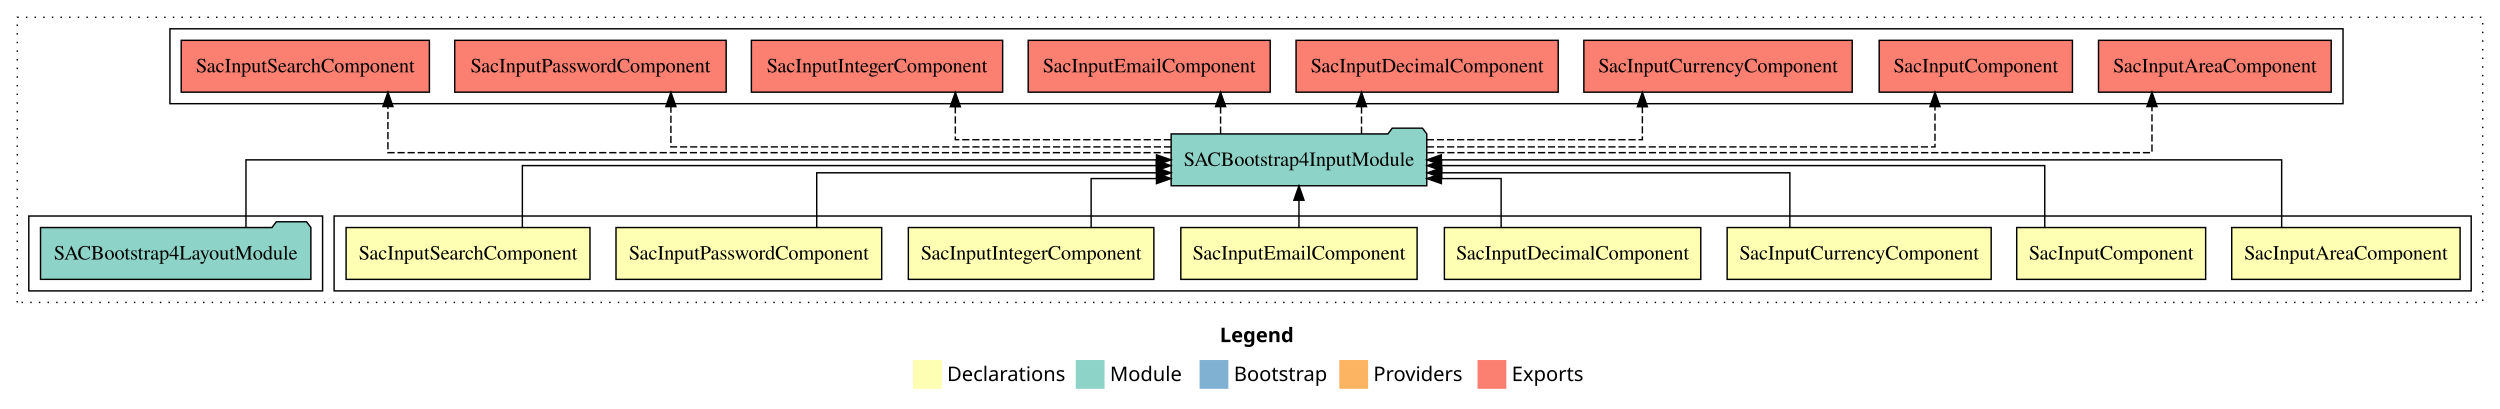
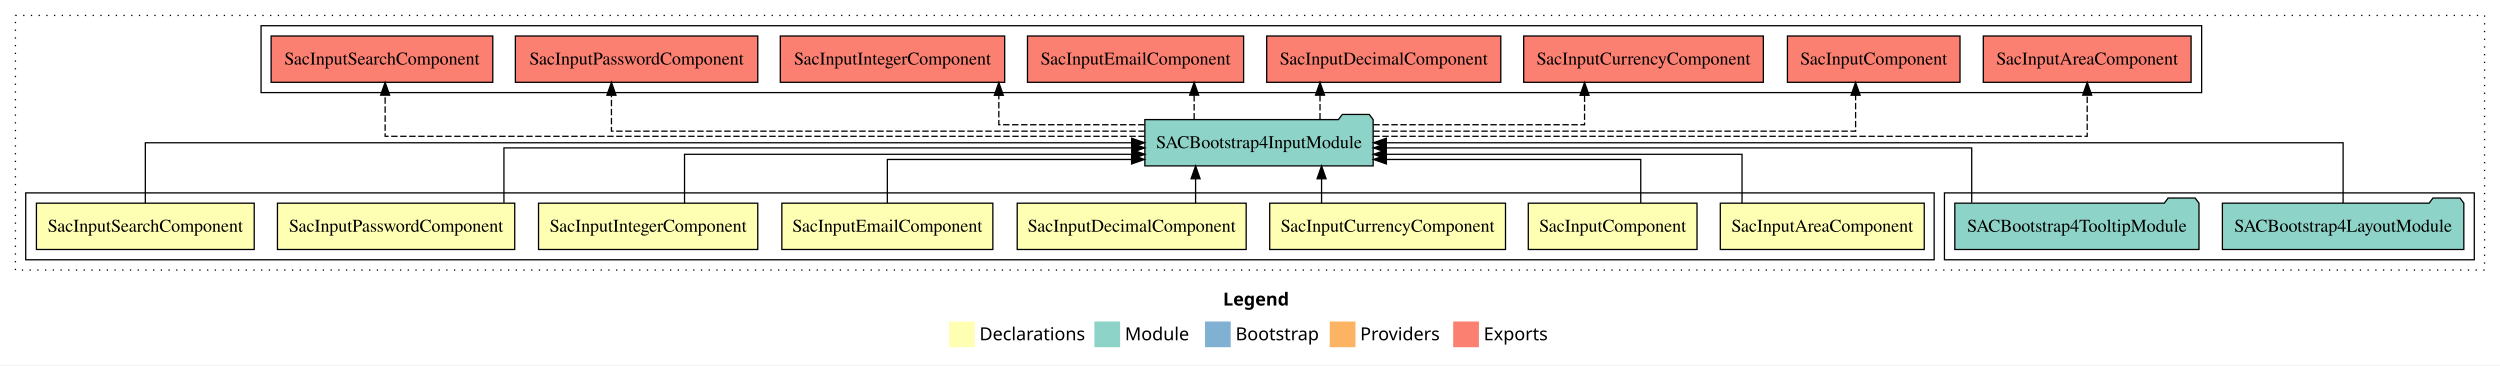
- <svg xmlns="http://www.w3.org/2000/svg" width="1736pt" height="284pt" viewBox="0.00 0.00 1736.00 284.00">
+ <svg xmlns="http://www.w3.org/2000/svg" width="1944pt" height="284pt" viewBox="0.00 0.00 1944.00 284.00">
  <g id="graph0" class="graph" transform="scale(1 1) rotate(0) translate(4 280)">
-     <polygon fill="white" stroke="transparent" points="-4,4 -4,-280 1732,-280 1732,4 -4,4" />
-     <text text-anchor="start" x="843.01" y="-42.4" font-family="Times-12" font-weight="bold" font-size="14.00">Legend</text>
-     <polygon fill="#ffffb3" stroke="transparent" points="630,-10 630,-30 650,-30 650,-10 630,-10" />
-     <text text-anchor="start" x="653.63" y="-15.4" font-family="Times-12" font-size="14.00">  Declarations</text>
-     <polygon fill="#8dd3c7" stroke="transparent" points="743,-10 743,-30 763,-30 763,-10 743,-10" />
-     <text text-anchor="start" x="766.73" y="-15.4" font-family="Times-12" font-size="14.00">  Module</text>
-     <polygon fill="#80b1d3" stroke="transparent" points="829,-10 829,-30 849,-30 849,-10 829,-10" />
-     <text text-anchor="start" x="852.78" y="-15.4" font-family="Times-12" font-size="14.00">  Bootstrap</text>
-     <polygon fill="#fdb462" stroke="transparent" points="926,-10 926,-30 946,-30 946,-10 926,-10" />
-     <text text-anchor="start" x="949.67" y="-15.4" font-family="Times-12" font-size="14.00">  Providers</text>
-     <polygon fill="#fb8072" stroke="transparent" points="1022,-10 1022,-30 1042,-30 1042,-10 1022,-10" />
-     <text text-anchor="start" x="1045.73" y="-15.4" font-family="Times-12" font-size="14.00">  Exports</text>
+     <polygon fill="white" stroke="transparent" points="-4,4 -4,-280 1940,-280 1940,4 -4,4" />
+     <text text-anchor="start" x="947.01" y="-42.4" font-family="Times-12" font-weight="bold" font-size="14.00">Legend</text>
+     <polygon fill="#ffffb3" stroke="transparent" points="734,-10 734,-30 754,-30 754,-10 734,-10" />
+     <text text-anchor="start" x="757.63" y="-15.4" font-family="Times-12" font-size="14.00">  Declarations</text>
+     <polygon fill="#8dd3c7" stroke="transparent" points="847,-10 847,-30 867,-30 867,-10 847,-10" />
+     <text text-anchor="start" x="870.73" y="-15.4" font-family="Times-12" font-size="14.00">  Module</text>
+     <polygon fill="#80b1d3" stroke="transparent" points="933,-10 933,-30 953,-30 953,-10 933,-10" />
+     <text text-anchor="start" x="956.78" y="-15.4" font-family="Times-12" font-size="14.00">  Bootstrap</text>
+     <polygon fill="#fdb462" stroke="transparent" points="1030,-10 1030,-30 1050,-30 1050,-10 1030,-10" />
+     <text text-anchor="start" x="1053.67" y="-15.4" font-family="Times-12" font-size="14.00">  Providers</text>
+     <polygon fill="#fb8072" stroke="transparent" points="1126,-10 1126,-30 1146,-30 1146,-10 1126,-10" />
+     <text text-anchor="start" x="1149.73" y="-15.4" font-family="Times-12" font-size="14.00">  Exports</text>
    <g id="clust1" class="cluster">
-       <polygon fill="none" stroke="black" stroke-dasharray="1,5" points="8,-70 8,-268 1720,-268 1720,-70 8,-70" />
+       <polygon fill="none" stroke="black" stroke-dasharray="1,5" points="8,-70 8,-268 1928,-268 1928,-70 8,-70" />
+     </g>
+     <g id="clust11" class="cluster">
+       <polygon fill="none" stroke="black" points="1508,-78 1508,-130 1920,-130 1920,-78 1508,-78" />
+     </g>
+     <g id="clust12" class="cluster">
+       <polygon fill="none" stroke="black" points="199,-208 199,-260 1708,-260 1708,-208 199,-208" />
    </g>
    <g id="clust2" class="cluster">
-       <polygon fill="none" stroke="black" points="228,-78 228,-130 1712,-130 1712,-78 228,-78" />
-     </g>
-     <g id="clust11" class="cluster">
-       <polygon fill="none" stroke="black" points="16,-78 16,-130 220,-130 220,-78 16,-78" />
-     </g>
-     <g id="clust12" class="cluster">
-       <polygon fill="none" stroke="black" points="114,-208 114,-260 1623,-260 1623,-208 114,-208" />
+       <polygon fill="none" stroke="black" points="16,-78 16,-130 1500,-130 1500,-78 16,-78" />
    </g>
    <g id="node1" class="node">
-       <polygon fill="#ffffb3" stroke="black" points="1704.29,-122 1545.71,-122 1545.71,-86 1704.29,-86 1704.29,-122" />
-       <text text-anchor="middle" x="1625" y="-99.8" font-family="Times,serif" font-size="14.00">SacInputAreaComponent</text>
+       <polygon fill="#ffffb3" stroke="black" points="1492.29,-122 1333.71,-122 1333.71,-86 1492.29,-86 1492.29,-122" />
+       <text text-anchor="middle" x="1413" y="-99.8" font-family="Times,serif" font-size="14.00">SacInputAreaComponent</text>
    </g>
    <g id="node9" class="node">
-       <polygon fill="#8dd3c7" stroke="black" points="986.76,-187 983.76,-191 962.76,-191 959.76,-187 809.24,-187 809.24,-151 986.76,-151 986.76,-187" />
-       <text text-anchor="middle" x="898" y="-164.8" font-family="Times,serif" font-size="14.00">SACBootstrap4InputModule</text>
+       <polygon fill="#8dd3c7" stroke="black" points="1063.76,-187 1060.76,-191 1039.76,-191 1036.76,-187 886.24,-187 886.24,-151 1063.76,-151 1063.76,-187" />
+       <text text-anchor="middle" x="975" y="-164.8" font-family="Times,serif" font-size="14.00">SACBootstrap4InputModule</text>
    </g>
    <g id="edge1" class="edge">
-       <path fill="none" stroke="black" d="M1580.38,-122.11C1580.38,-141.34 1580.38,-169 1580.38,-169 1580.38,-169 996.86,-169 996.86,-169" />
-       <polygon fill="black" stroke="black" points="996.86,-165.5 986.86,-169 996.86,-172.5 996.86,-165.5" />
+       <path fill="none" stroke="black" d="M1350.6,-122.03C1350.6,-138.4 1350.6,-160 1350.6,-160 1350.6,-160 1074.01,-160 1074.01,-160" />
+       <polygon fill="black" stroke="black" points="1074.01,-156.5 1064.01,-160 1074.01,-163.5 1074.01,-156.5" />
    </g>
    <g id="node2" class="node">
-       <polygon fill="#ffffb3" stroke="black" points="1527.6,-122 1396.4,-122 1396.4,-86 1527.6,-86 1527.6,-122" />
-       <text text-anchor="middle" x="1462" y="-99.8" font-family="Times,serif" font-size="14.00">SacInputComponent</text>
+       <polygon fill="#ffffb3" stroke="black" points="1315.6,-122 1184.4,-122 1184.4,-86 1315.6,-86 1315.6,-122" />
+       <text text-anchor="middle" x="1250" y="-99.8" font-family="Times,serif" font-size="14.00">SacInputComponent</text>
    </g>
    <g id="edge2" class="edge">
-       <path fill="none" stroke="black" d="M1415.88,-122.3C1415.88,-140.27 1415.88,-165 1415.88,-165 1415.88,-165 997.03,-165 997.03,-165" />
-       <polygon fill="black" stroke="black" points="997.03,-161.5 987.03,-165 997.03,-168.5 997.03,-161.5" />
+       <path fill="none" stroke="black" d="M1271.85,-122.19C1271.85,-137.18 1271.85,-156 1271.85,-156 1271.85,-156 1074.06,-156 1074.06,-156" />
+       <polygon fill="black" stroke="black" points="1074.06,-152.5 1064.06,-156 1074.06,-159.5 1074.06,-152.5" />
    </g>
    <g id="node3" class="node">
-       <polygon fill="#ffffb3" stroke="black" points="1378.68,-122 1195.32,-122 1195.32,-86 1378.68,-86 1378.68,-122" />
-       <text text-anchor="middle" x="1287" y="-99.8" font-family="Times,serif" font-size="14.00">SacInputCurrencyComponent</text>
+       <polygon fill="#ffffb3" stroke="black" points="1166.68,-122 983.32,-122 983.32,-86 1166.68,-86 1166.68,-122" />
+       <text text-anchor="middle" x="1075" y="-99.8" font-family="Times,serif" font-size="14.00">SacInputCurrencyComponent</text>
    </g>
    <g id="edge3" class="edge">
-       <path fill="none" stroke="black" d="M1238.88,-122.03C1238.88,-138.4 1238.88,-160 1238.88,-160 1238.88,-160 997.12,-160 997.12,-160" />
-       <polygon fill="black" stroke="black" points="997.12,-156.5 987.12,-160 997.12,-163.5 997.12,-156.5" />
+       <path fill="none" stroke="black" d="M1023.65,-122.11C1023.65,-122.11 1023.65,-140.99 1023.65,-140.99" />
+       <polygon fill="black" stroke="black" points="1020.15,-140.99 1023.65,-150.99 1027.15,-140.99 1020.15,-140.99" />
    </g>
    <g id="node4" class="node">
-       <polygon fill="#ffffb3" stroke="black" points="1177.02,-122 998.98,-122 998.98,-86 1177.02,-86 1177.02,-122" />
-       <text text-anchor="middle" x="1088" y="-99.8" font-family="Times,serif" font-size="14.00">SacInputDecimalComponent</text>
+       <polygon fill="#ffffb3" stroke="black" points="965.02,-122 786.98,-122 786.98,-86 965.02,-86 965.02,-122" />
+       <text text-anchor="middle" x="876" y="-99.8" font-family="Times,serif" font-size="14.00">SacInputDecimalComponent</text>
    </g>
    <g id="edge4" class="edge">
-       <path fill="none" stroke="black" d="M1038.38,-122.19C1038.38,-137.18 1038.38,-156 1038.38,-156 1038.38,-156 996.9,-156 996.9,-156" />
-       <polygon fill="black" stroke="black" points="996.9,-152.5 986.9,-156 996.9,-159.5 996.9,-152.5" />
+       <path fill="none" stroke="black" d="M925.69,-122.11C925.69,-122.11 925.69,-140.99 925.69,-140.99" />
+       <polygon fill="black" stroke="black" points="922.19,-140.99 925.69,-150.99 929.19,-140.99 922.19,-140.99" />
    </g>
    <g id="node5" class="node">
-       <polygon fill="#ffffb3" stroke="black" points="980.04,-122 815.96,-122 815.96,-86 980.04,-86 980.04,-122" />
-       <text text-anchor="middle" x="898" y="-99.8" font-family="Times,serif" font-size="14.00">SacInputEmailComponent</text>
+       <polygon fill="#ffffb3" stroke="black" points="768.04,-122 603.96,-122 603.96,-86 768.04,-86 768.04,-122" />
+       <text text-anchor="middle" x="686" y="-99.8" font-family="Times,serif" font-size="14.00">SacInputEmailComponent</text>
    </g>
    <g id="edge5" class="edge">
-       <path fill="none" stroke="black" d="M898,-122.11C898,-122.11 898,-140.99 898,-140.99" />
-       <polygon fill="black" stroke="black" points="894.5,-140.99 898,-150.99 901.5,-140.99 894.5,-140.99" />
+       <path fill="none" stroke="black" d="M686,-122.19C686,-137.18 686,-156 686,-156 686,-156 875.93,-156 875.93,-156" />
+       <polygon fill="black" stroke="black" points="875.93,-159.5 885.93,-156 875.93,-152.5 875.93,-159.5" />
    </g>
    <g id="node6" class="node">
-       <polygon fill="#ffffb3" stroke="black" points="797.24,-122 626.76,-122 626.76,-86 797.24,-86 797.24,-122" />
-       <text text-anchor="middle" x="712" y="-99.8" font-family="Times,serif" font-size="14.00">SacInputIntegerComponent</text>
+       <polygon fill="#ffffb3" stroke="black" points="585.24,-122 414.76,-122 414.76,-86 585.24,-86 585.24,-122" />
+       <text text-anchor="middle" x="500" y="-99.8" font-family="Times,serif" font-size="14.00">SacInputIntegerComponent</text>
    </g>
    <g id="edge6" class="edge">
-       <path fill="none" stroke="black" d="M753.68,-122.19C753.68,-137.18 753.68,-156 753.68,-156 753.68,-156 799.06,-156 799.06,-156" />
-       <polygon fill="black" stroke="black" points="799.06,-159.5 809.06,-156 799.06,-152.5 799.06,-159.5" />
+       <path fill="none" stroke="black" d="M528.29,-122.03C528.29,-138.4 528.29,-160 528.29,-160 528.29,-160 876.21,-160 876.21,-160" />
+       <polygon fill="black" stroke="black" points="876.21,-163.5 886.21,-160 876.21,-156.5 876.21,-163.5" />
    </g>
    <g id="node7" class="node">
-       <polygon fill="#ffffb3" stroke="black" points="608.25,-122 423.75,-122 423.75,-86 608.25,-86 608.25,-122" />
-       <text text-anchor="middle" x="516" y="-99.8" font-family="Times,serif" font-size="14.00">SacInputPasswordComponent</text>
+       <polygon fill="#ffffb3" stroke="black" points="396.25,-122 211.75,-122 211.75,-86 396.25,-86 396.25,-122" />
+       <text text-anchor="middle" x="304" y="-99.8" font-family="Times,serif" font-size="14.00">SacInputPasswordComponent</text>
    </g>
    <g id="edge7" class="edge">
-       <path fill="none" stroke="black" d="M563.13,-122.03C563.13,-138.4 563.13,-160 563.13,-160 563.13,-160 799.14,-160 799.14,-160" />
-       <polygon fill="black" stroke="black" points="799.14,-163.5 809.14,-160 799.14,-156.5 799.14,-163.5" />
+       <path fill="none" stroke="black" d="M387.86,-122.3C387.86,-140.27 387.86,-165 387.86,-165 387.86,-165 876.14,-165 876.14,-165" />
+       <polygon fill="black" stroke="black" points="876.14,-168.5 886.14,-165 876.14,-161.5 876.14,-168.5" />
    </g>
    <g id="node8" class="node">
-       <polygon fill="#ffffb3" stroke="black" points="405.68,-122 236.32,-122 236.32,-86 405.68,-86 405.68,-122" />
-       <text text-anchor="middle" x="321" y="-99.8" font-family="Times,serif" font-size="14.00">SacInputSearchComponent</text>
+       <polygon fill="#ffffb3" stroke="black" points="193.68,-122 24.32,-122 24.32,-86 193.68,-86 193.68,-122" />
+       <text text-anchor="middle" x="109" y="-99.8" font-family="Times,serif" font-size="14.00">SacInputSearchComponent</text>
    </g>
    <g id="edge8" class="edge">
-       <path fill="none" stroke="black" d="M358.73,-122.3C358.73,-140.27 358.73,-165 358.73,-165 358.73,-165 798.95,-165 798.95,-165" />
-       <polygon fill="black" stroke="black" points="798.95,-168.5 808.95,-165 798.95,-161.5 798.95,-168.5" />
+       <path fill="none" stroke="black" d="M109,-122.11C109,-141.34 109,-169 109,-169 109,-169 875.99,-169 875.99,-169" />
+       <polygon fill="black" stroke="black" points="875.99,-172.5 885.99,-169 875.99,-165.5 875.99,-172.5" />
+     </g>
+     <g id="node12" class="node">
+       <polygon fill="#fb8072" stroke="black" points="1699.79,-252 1538.21,-252 1538.21,-216 1699.79,-216 1699.79,-252" />
+       <text text-anchor="middle" x="1619" y="-229.8" font-family="Times,serif" font-size="14.00">SacInputAreaComponent </text>
+     </g>
+     <g id="edge11" class="edge">
+       <path fill="none" stroke="black" stroke-dasharray="5,2" d="M1063.87,-174C1240.54,-174 1619,-174 1619,-174 1619,-174 1619,-206 1619,-206" />
+       <polygon fill="black" stroke="black" points="1615.5,-206 1619,-216 1622.5,-206 1615.5,-206" />
+     </g>
+     <g id="node13" class="node">
+       <polygon fill="#fb8072" stroke="black" points="1520.1,-252 1385.9,-252 1385.9,-216 1520.1,-216 1520.1,-252" />
+       <text text-anchor="middle" x="1453" y="-229.8" font-family="Times,serif" font-size="14.00">SacInputComponent </text>
+     </g>
+     <g id="edge12" class="edge">
+       <path fill="none" stroke="black" stroke-dasharray="5,2" d="M1063.9,-178C1198.61,-178 1438.92,-178 1438.92,-178 1438.92,-178 1438.92,-205.97 1438.92,-205.97" />
+       <polygon fill="black" stroke="black" points="1435.42,-205.97 1438.92,-215.97 1442.42,-205.97 1435.42,-205.97" />
+     </g>
+     <g id="node14" class="node">
+       <polygon fill="#fb8072" stroke="black" points="1367.18,-252 1180.82,-252 1180.82,-216 1367.18,-216 1367.18,-252" />
+       <text text-anchor="middle" x="1274" y="-229.8" font-family="Times,serif" font-size="14.00">SacInputCurrencyComponent </text>
+     </g>
+     <g id="edge13" class="edge">
+       <path fill="none" stroke="black" stroke-dasharray="5,2" d="M1063.9,-183C1136.84,-183 1228.15,-183 1228.15,-183 1228.15,-183 1228.15,-205.88 1228.15,-205.88" />
+       <polygon fill="black" stroke="black" points="1224.65,-205.88 1228.15,-215.88 1231.65,-205.88 1224.65,-205.88" />
+     </g>
+     <g id="node15" class="node">
+       <polygon fill="#fb8072" stroke="black" points="1163.02,-252 980.98,-252 980.98,-216 1163.02,-216 1163.02,-252" />
+       <text text-anchor="middle" x="1072" y="-229.8" font-family="Times,serif" font-size="14.00">SacInputDecimalComponent </text>
+     </g>
+     <g id="edge14" class="edge">
+       <path fill="none" stroke="black" stroke-dasharray="5,2" d="M1022.44,-187.11C1022.44,-187.11 1022.44,-205.99 1022.44,-205.99" />
+       <polygon fill="black" stroke="black" points="1018.94,-205.99 1022.44,-215.99 1025.94,-205.99 1018.94,-205.99" />
+     </g>
+     <g id="node16" class="node">
+       <polygon fill="#fb8072" stroke="black" points="963.03,-252 794.97,-252 794.97,-216 963.03,-216 963.03,-252" />
+       <text text-anchor="middle" x="879" y="-229.8" font-family="Times,serif" font-size="14.00">SacInputEmailComponent </text>
+     </g>
+     <g id="edge15" class="edge">
+       <path fill="none" stroke="black" stroke-dasharray="5,2" d="M924.57,-187.11C924.57,-187.11 924.57,-205.99 924.57,-205.99" />
+       <polygon fill="black" stroke="black" points="921.07,-205.99 924.57,-215.99 928.07,-205.99 921.07,-205.99" />
+     </g>
+     <g id="node17" class="node">
+       <polygon fill="#fb8072" stroke="black" points="777.24,-252 602.76,-252 602.76,-216 777.24,-216 777.24,-252" />
+       <text text-anchor="middle" x="690" y="-229.8" font-family="Times,serif" font-size="14.00">SacInputIntegerComponent </text>
+     </g>
+     <g id="edge16" class="edge">
+       <path fill="none" stroke="black" stroke-dasharray="5,2" d="M885.97,-183C831.69,-183 772.69,-183 772.69,-183 772.69,-183 772.69,-205.88 772.69,-205.88" />
+       <polygon fill="black" stroke="black" points="769.19,-205.88 772.69,-215.88 776.19,-205.88 769.19,-205.88" />
+     </g>
+     <g id="node18" class="node">
+       <polygon fill="#fb8072" stroke="black" points="585.25,-252 396.75,-252 396.75,-216 585.25,-216 585.25,-252" />
+       <text text-anchor="middle" x="491" y="-229.8" font-family="Times,serif" font-size="14.00">SacInputPasswordComponent </text>
+     </g>
+     <g id="edge17" class="edge">
+       <path fill="none" stroke="black" stroke-dasharray="5,2" d="M886.14,-178C741.58,-178 471.46,-178 471.46,-178 471.46,-178 471.46,-205.97 471.46,-205.97" />
+       <polygon fill="black" stroke="black" points="467.96,-205.97 471.46,-215.97 474.96,-205.97 467.96,-205.97" />
+     </g>
+     <g id="node19" class="node">
+       <polygon fill="#fb8072" stroke="black" points="379.18,-252 206.82,-252 206.82,-216 379.18,-216 379.18,-252" />
+       <text text-anchor="middle" x="293" y="-229.8" font-family="Times,serif" font-size="14.00">SacInputSearchComponent </text>
+     </g>
+     <g id="edge18" class="edge">
+       <path fill="none" stroke="black" stroke-dasharray="5,2" d="M886.17,-174C701.97,-174 295.48,-174 295.48,-174 295.48,-174 295.48,-206 295.48,-206" />
+       <polygon fill="black" stroke="black" points="291.98,-206 295.48,-216 298.98,-206 291.98,-206" />
+     </g>
+     <g id="node10" class="node">
+       <polygon fill="#8dd3c7" stroke="black" points="1911.87,-122 1908.87,-126 1887.87,-126 1884.87,-122 1724.13,-122 1724.13,-86 1911.87,-86 1911.87,-122" />
+       <text text-anchor="middle" x="1818" y="-99.8" font-family="Times,serif" font-size="14.00">SACBootstrap4LayoutModule</text>
+     </g>
+     <g id="edge9" class="edge">
+       <path fill="none" stroke="black" d="M1818,-122.11C1818,-141.34 1818,-169 1818,-169 1818,-169 1074.02,-169 1074.02,-169" />
+       <polygon fill="black" stroke="black" points="1074.02,-165.5 1064.02,-169 1074.02,-172.5 1074.02,-165.5" />
    </g>
    <g id="node11" class="node">
-       <polygon fill="#fb8072" stroke="black" points="1614.79,-252 1453.21,-252 1453.21,-216 1614.79,-216 1614.79,-252" />
-       <text text-anchor="middle" x="1534" y="-229.8" font-family="Times,serif" font-size="14.00">SacInputAreaComponent </text>
+       <polygon fill="#8dd3c7" stroke="black" points="1705.94,-122 1702.94,-126 1681.94,-126 1678.94,-122 1516.06,-122 1516.06,-86 1705.94,-86 1705.94,-122" />
+       <text text-anchor="middle" x="1611" y="-99.8" font-family="Times,serif" font-size="14.00">SACBootstrap4TooltipModule</text>
    </g>
    <g id="edge10" class="edge">
-       <path fill="none" stroke="black" stroke-dasharray="5,2" d="M987,-174C1152.35,-174 1490.33,-174 1490.33,-174 1490.33,-174 1490.33,-206 1490.33,-206" />
-       <polygon fill="black" stroke="black" points="1486.83,-206 1490.33,-216 1493.83,-206 1486.83,-206" />
-     </g>
-     <g id="node12" class="node">
-       <polygon fill="#fb8072" stroke="black" points="1435.1,-252 1300.9,-252 1300.9,-216 1435.1,-216 1435.1,-252" />
-       <text text-anchor="middle" x="1368" y="-229.8" font-family="Times,serif" font-size="14.00">SacInputComponent </text>
-     </g>
-     <g id="edge11" class="edge">
-       <path fill="none" stroke="black" stroke-dasharray="5,2" d="M986.84,-178C1115.81,-178 1339.65,-178 1339.65,-178 1339.65,-178 1339.65,-205.97 1339.65,-205.97" />
-       <polygon fill="black" stroke="black" points="1336.15,-205.97 1339.65,-215.97 1343.15,-205.97 1336.15,-205.97" />
-     </g>
-     <g id="node13" class="node">
-       <polygon fill="#fb8072" stroke="black" points="1282.18,-252 1095.82,-252 1095.82,-216 1282.18,-216 1282.18,-252" />
-       <text text-anchor="middle" x="1189" y="-229.8" font-family="Times,serif" font-size="14.00">SacInputCurrencyComponent </text>
-     </g>
-     <g id="edge12" class="edge">
-       <path fill="none" stroke="black" stroke-dasharray="5,2" d="M986.79,-183C1054.59,-183 1136.46,-183 1136.46,-183 1136.46,-183 1136.46,-205.88 1136.46,-205.88" />
-       <polygon fill="black" stroke="black" points="1132.96,-205.88 1136.46,-215.88 1139.96,-205.88 1132.96,-205.88" />
-     </g>
-     <g id="node14" class="node">
-       <polygon fill="#fb8072" stroke="black" points="1078.02,-252 895.98,-252 895.98,-216 1078.02,-216 1078.02,-252" />
-       <text text-anchor="middle" x="987" y="-229.8" font-family="Times,serif" font-size="14.00">SacInputDecimalComponent </text>
-     </g>
-     <g id="edge13" class="edge">
-       <path fill="none" stroke="black" stroke-dasharray="5,2" d="M941.44,-187.11C941.44,-187.11 941.44,-205.99 941.44,-205.99" />
-       <polygon fill="black" stroke="black" points="937.94,-205.99 941.44,-215.99 944.94,-205.99 937.94,-205.99" />
-     </g>
-     <g id="node15" class="node">
-       <polygon fill="#fb8072" stroke="black" points="878.03,-252 709.97,-252 709.97,-216 878.03,-216 878.03,-252" />
-       <text text-anchor="middle" x="794" y="-229.8" font-family="Times,serif" font-size="14.00">SacInputEmailComponent </text>
-     </g>
-     <g id="edge14" class="edge">
-       <path fill="none" stroke="black" stroke-dasharray="5,2" d="M843.57,-187.11C843.57,-187.11 843.57,-205.99 843.57,-205.99" />
-       <polygon fill="black" stroke="black" points="840.07,-205.99 843.57,-215.99 847.07,-205.99 840.07,-205.99" />
-     </g>
-     <g id="node16" class="node">
-       <polygon fill="#fb8072" stroke="black" points="692.24,-252 517.76,-252 517.76,-216 692.24,-216 692.24,-252" />
-       <text text-anchor="middle" x="605" y="-229.8" font-family="Times,serif" font-size="14.00">SacInputIntegerComponent </text>
-     </g>
-     <g id="edge15" class="edge">
-       <path fill="none" stroke="black" stroke-dasharray="5,2" d="M809.14,-183C741.3,-183 659.38,-183 659.38,-183 659.38,-183 659.38,-205.88 659.38,-205.88" />
-       <polygon fill="black" stroke="black" points="655.88,-205.88 659.38,-215.88 662.88,-205.88 655.88,-205.88" />
-     </g>
-     <g id="node17" class="node">
-       <polygon fill="#fb8072" stroke="black" points="500.25,-252 311.75,-252 311.75,-216 500.25,-216 500.25,-252" />
-       <text text-anchor="middle" x="406" y="-229.8" font-family="Times,serif" font-size="14.00">SacInputPasswordComponent </text>
-     </g>
-     <g id="edge16" class="edge">
-       <path fill="none" stroke="black" stroke-dasharray="5,2" d="M809.22,-178C681.7,-178 461.88,-178 461.88,-178 461.88,-178 461.88,-205.97 461.88,-205.97" />
-       <polygon fill="black" stroke="black" points="458.38,-205.97 461.88,-215.97 465.38,-205.97 458.38,-205.97" />
-     </g>
-     <g id="node18" class="node">
-       <polygon fill="#fb8072" stroke="black" points="294.18,-252 121.82,-252 121.82,-216 294.18,-216 294.18,-252" />
-       <text text-anchor="middle" x="208" y="-229.8" font-family="Times,serif" font-size="14.00">SacInputSearchComponent </text>
-     </g>
-     <g id="edge17" class="edge">
-       <path fill="none" stroke="black" stroke-dasharray="5,2" d="M809.04,-174C634.79,-174 265.38,-174 265.38,-174 265.38,-174 265.38,-206 265.38,-206" />
-       <polygon fill="black" stroke="black" points="261.88,-206 265.38,-216 268.88,-206 261.88,-206" />
-     </g>
-     <g id="node10" class="node">
-       <polygon fill="#8dd3c7" stroke="black" points="211.87,-122 208.87,-126 187.87,-126 184.87,-122 24.13,-122 24.13,-86 211.87,-86 211.87,-122" />
-       <text text-anchor="middle" x="118" y="-99.8" font-family="Times,serif" font-size="14.00">SACBootstrap4LayoutModule</text>
-     </g>
-     <g id="edge9" class="edge">
-       <path fill="none" stroke="black" d="M166.8,-122.11C166.8,-141.34 166.8,-169 166.8,-169 166.8,-169 799.07,-169 799.07,-169" />
-       <polygon fill="black" stroke="black" points="799.07,-172.5 809.07,-169 799.07,-165.5 799.07,-172.5" />
+       <path fill="none" stroke="black" d="M1529.2,-122.3C1529.2,-140.27 1529.2,-165 1529.2,-165 1529.2,-165 1074.04,-165 1074.04,-165" />
+       <polygon fill="black" stroke="black" points="1074.04,-161.5 1064.04,-165 1074.04,-168.5 1074.04,-161.5" />
    </g>
  </g>
</svg>
